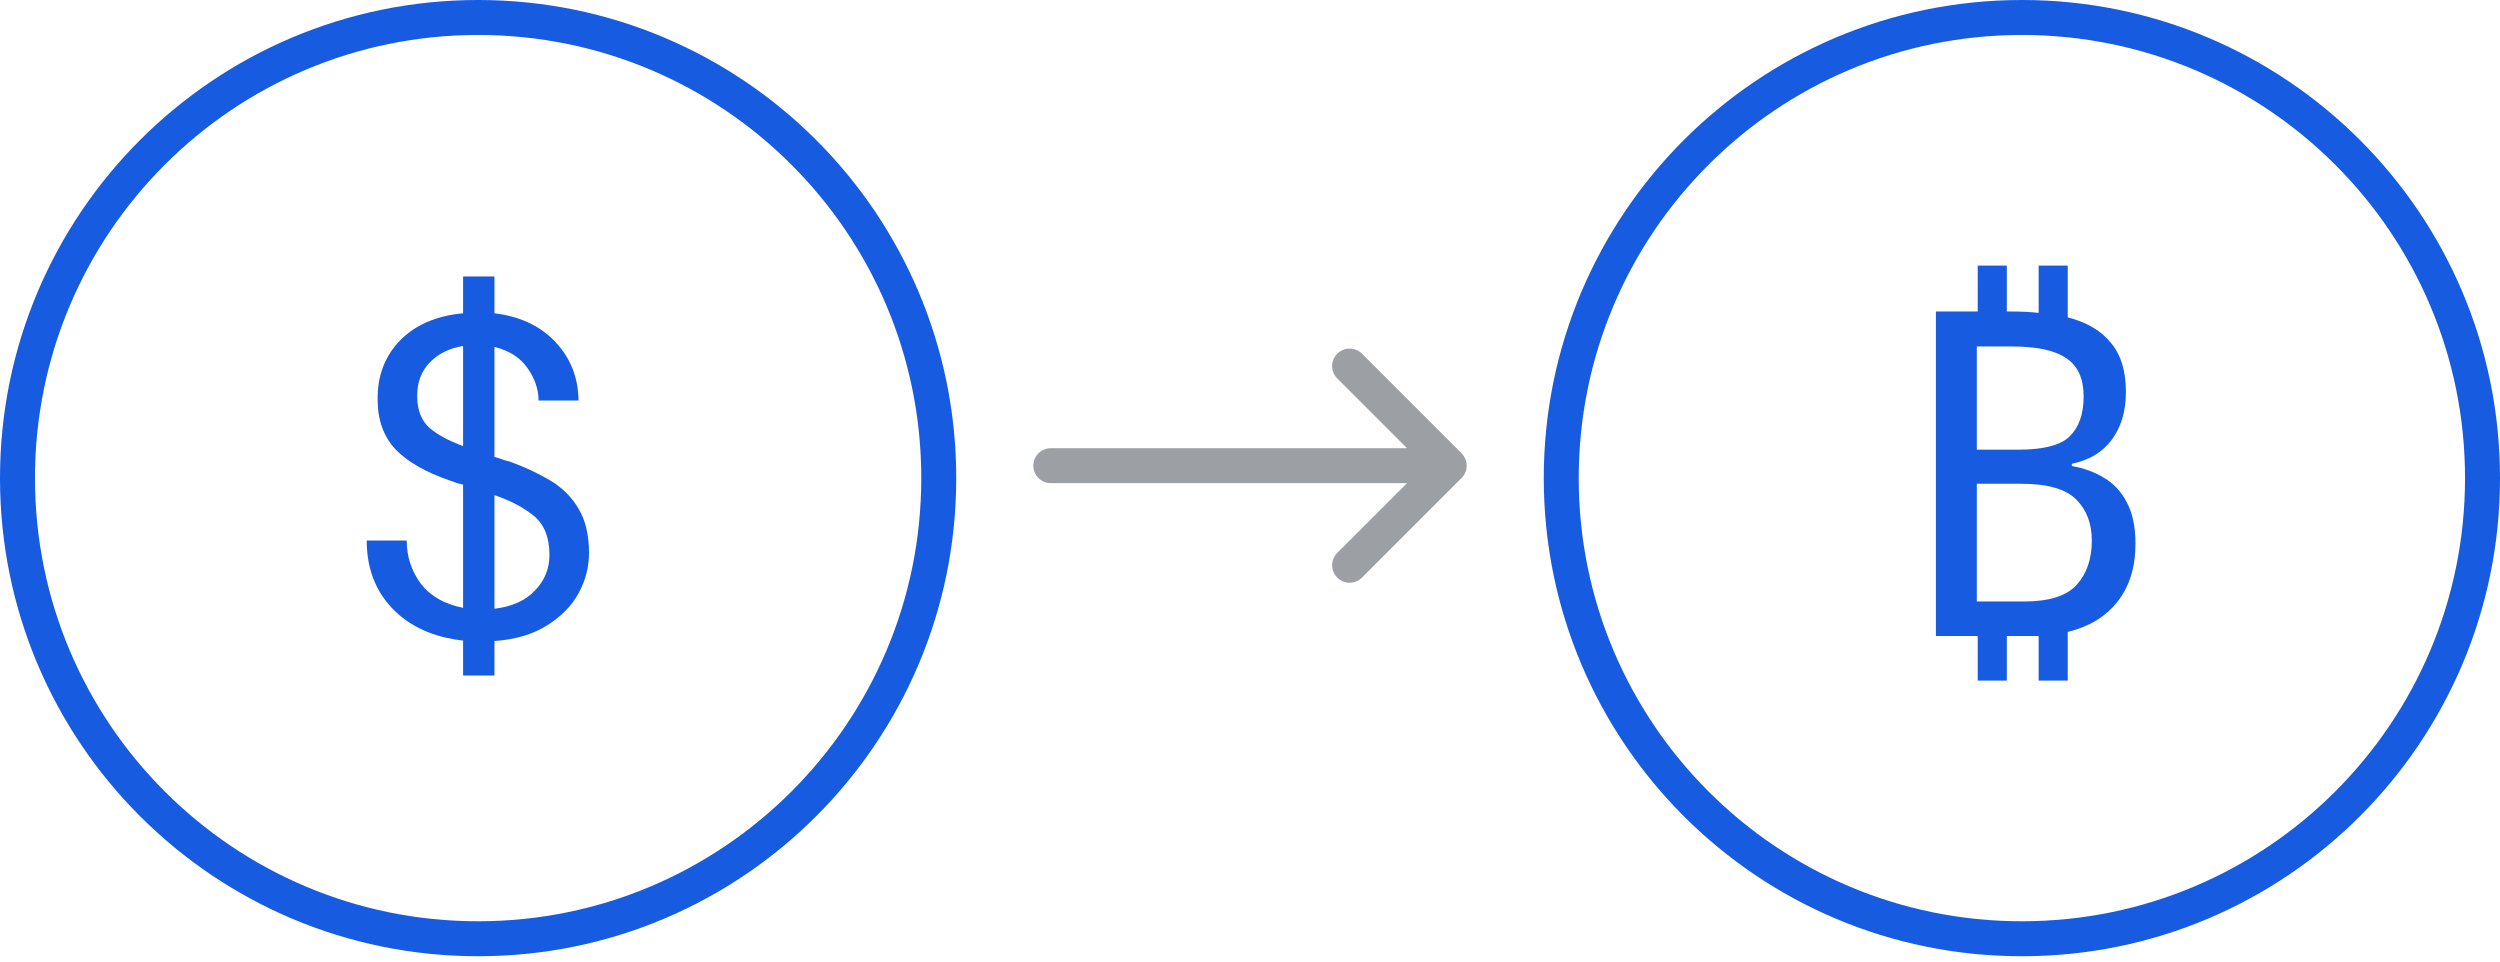
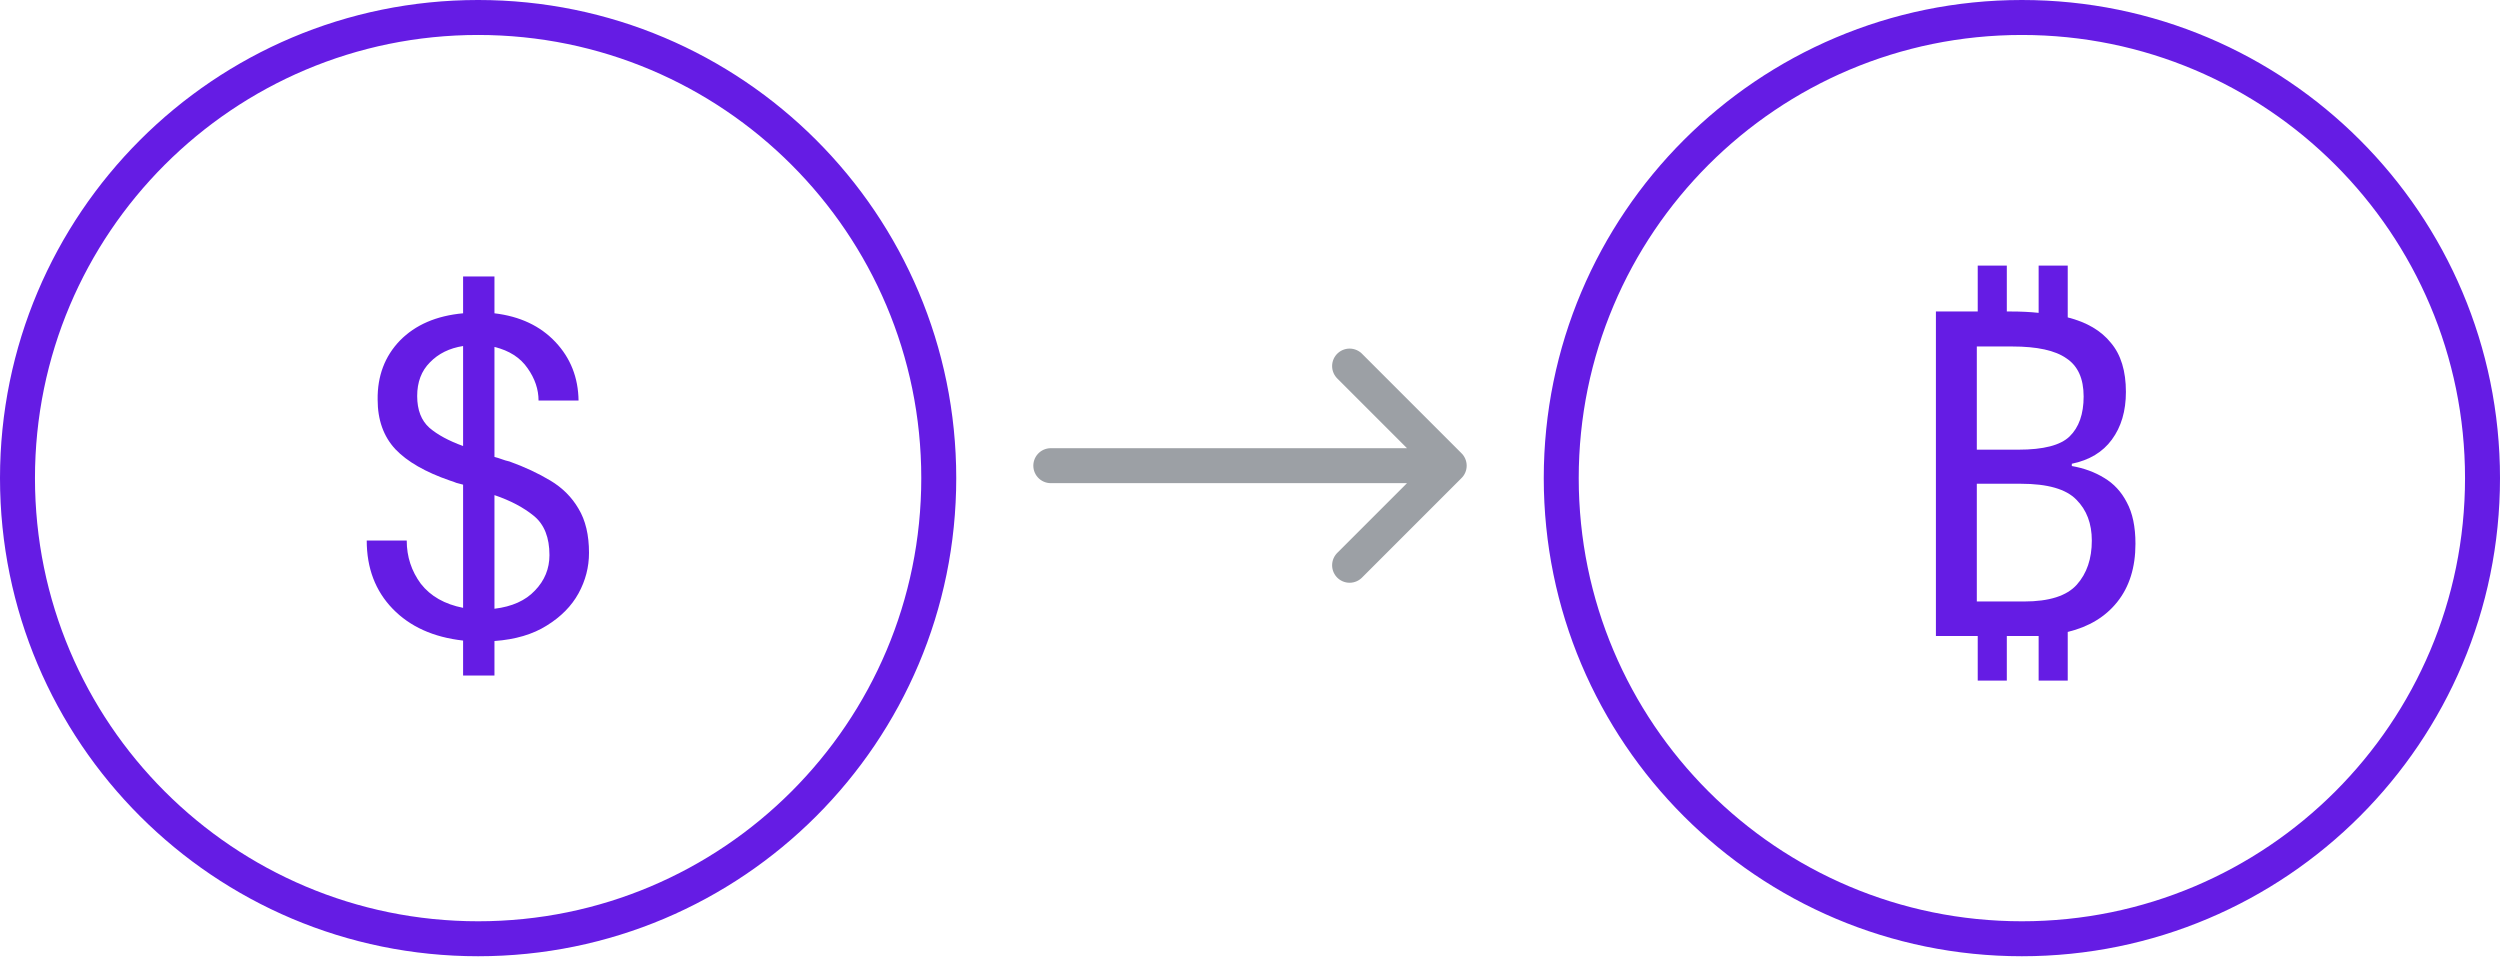
<svg xmlns="http://www.w3.org/2000/svg" width="286" height="110" viewBox="0 0 286 110" fill="none">
-   <circle cx="54.697" cy="54.697" r="52.697" transform="rotate(-90 54.697 54.6968)" stroke="#165BE0" stroke-width="4" />
-   <path d="M52.978 77.285L52.978 73.281C49.581 72.9 46.894 71.687 44.918 69.641C42.942 67.596 41.954 64.996 41.954 61.841L46.53 61.841C46.53 63.679 47.067 65.325 48.142 66.781C49.251 68.203 50.863 69.121 52.978 69.537V55.445C52.735 55.376 52.475 55.307 52.198 55.237C51.955 55.133 51.712 55.047 51.47 54.977C48.662 54.007 46.582 52.811 45.23 51.389C43.878 49.933 43.202 48.044 43.202 45.721C43.167 43.017 44.017 40.764 45.75 38.961C47.518 37.159 49.927 36.119 52.978 35.841V31.629H56.566V35.841C59.478 36.188 61.8 37.28 63.534 39.117C65.267 40.955 66.151 43.191 66.186 45.825H61.61C61.61 44.543 61.194 43.312 60.362 42.133C59.53 40.92 58.264 40.105 56.566 39.689L56.566 52.273C56.843 52.343 57.12 52.429 57.398 52.533C57.675 52.637 57.97 52.724 58.282 52.793C60.015 53.417 61.575 54.145 62.962 54.977C64.349 55.809 65.423 56.884 66.186 58.201C66.983 59.519 67.382 61.2 67.382 63.245C67.382 64.875 66.983 66.417 66.186 67.873C65.388 69.329 64.175 70.56 62.546 71.565C60.951 72.571 58.958 73.16 56.566 73.333V77.285H52.978ZM47.726 45.305C47.726 46.9 48.194 48.113 49.13 48.945C50.066 49.743 51.349 50.436 52.978 51.025V39.585C51.418 39.828 50.153 40.452 49.182 41.457C48.211 42.428 47.726 43.711 47.726 45.305ZM62.858 63.505C62.858 61.495 62.269 60.004 61.09 59.033C59.911 58.063 58.403 57.265 56.566 56.641V69.641C58.577 69.399 60.119 68.705 61.194 67.561C62.303 66.417 62.858 65.065 62.858 63.505Z" fill="#165BE0" />
-   <circle cx="231.303" cy="54.697" r="52.697" transform="rotate(-90 231.303 54.697)" stroke="#165BE0" stroke-width="4" />
-   <path d="M226.252 77.858V72.762H221.468V35.634H226.252V30.382H229.58V35.634H229.996C231.175 35.634 232.249 35.686 233.22 35.79V30.382H236.548V36.31C238.732 36.864 240.379 37.835 241.488 39.222C242.632 40.574 243.204 42.446 243.204 44.838C243.204 47.022 242.667 48.842 241.592 50.298C240.552 51.719 239.027 52.638 237.016 53.054V53.314C238.403 53.556 239.633 54.007 240.708 54.666C241.817 55.324 242.684 56.26 243.308 57.474C243.967 58.687 244.296 60.264 244.296 62.206C244.296 64.91 243.603 67.128 242.216 68.862C240.864 70.56 238.975 71.704 236.548 72.294V77.858H233.22V72.762C232.977 72.762 232.717 72.762 232.44 72.762H229.58V77.858H226.252ZM226.148 51.442H230.932C233.775 51.442 235.716 50.939 236.756 49.934C237.831 48.894 238.368 47.368 238.368 45.358C238.368 43.312 237.709 41.856 236.392 40.99C235.109 40.088 233.047 39.638 230.204 39.638H226.148V51.442ZM226.148 55.342V68.81H231.556C234.433 68.81 236.444 68.168 237.588 66.886C238.732 65.603 239.304 63.922 239.304 61.842C239.304 59.9 238.715 58.34 237.536 57.162C236.357 55.948 234.243 55.342 231.192 55.342H226.148Z" fill="#165BE0" />
+   <circle cx="54.697" cy="54.697" r="52.697" transform="rotate(-90 54.697 54.6968)" stroke="#651CE4" stroke-width="4" />
+   <path d="M52.978 77.285L52.978 73.281C49.581 72.9 46.894 71.687 44.918 69.641C42.942 67.596 41.954 64.996 41.954 61.841L46.53 61.841C46.53 63.679 47.067 65.325 48.142 66.781C49.251 68.203 50.863 69.121 52.978 69.537V55.445C52.735 55.376 52.475 55.307 52.198 55.237C51.955 55.133 51.712 55.047 51.47 54.977C48.662 54.007 46.582 52.811 45.23 51.389C43.878 49.933 43.202 48.044 43.202 45.721C43.167 43.017 44.017 40.764 45.75 38.961C47.518 37.159 49.927 36.119 52.978 35.841V31.629H56.566V35.841C59.478 36.188 61.8 37.28 63.534 39.117C65.267 40.955 66.151 43.191 66.186 45.825H61.61C61.61 44.543 61.194 43.312 60.362 42.133C59.53 40.92 58.264 40.105 56.566 39.689L56.566 52.273C56.843 52.343 57.12 52.429 57.398 52.533C57.675 52.637 57.97 52.724 58.282 52.793C60.015 53.417 61.575 54.145 62.962 54.977C64.349 55.809 65.423 56.884 66.186 58.201C66.983 59.519 67.382 61.2 67.382 63.245C67.382 64.875 66.983 66.417 66.186 67.873C65.388 69.329 64.175 70.56 62.546 71.565C60.951 72.571 58.958 73.16 56.566 73.333V77.285H52.978ZM47.726 45.305C47.726 46.9 48.194 48.113 49.13 48.945C50.066 49.743 51.349 50.436 52.978 51.025V39.585C51.418 39.828 50.153 40.452 49.182 41.457C48.211 42.428 47.726 43.711 47.726 45.305ZM62.858 63.505C62.858 61.495 62.269 60.004 61.09 59.033C59.911 58.063 58.403 57.265 56.566 56.641V69.641C58.577 69.399 60.119 68.705 61.194 67.561C62.303 66.417 62.858 65.065 62.858 63.505Z" fill="#651CE4" />
+   <circle cx="231.303" cy="54.697" r="52.697" transform="rotate(-90 231.303 54.697)" stroke="#651CE4" stroke-width="4" />
+   <path d="M226.252 77.858V72.762H221.468V35.634H226.252V30.382H229.58V35.634H229.996C231.175 35.634 232.249 35.686 233.22 35.79V30.382H236.548V36.31C238.732 36.864 240.379 37.835 241.488 39.222C242.632 40.574 243.204 42.446 243.204 44.838C243.204 47.022 242.667 48.842 241.592 50.298C240.552 51.719 239.027 52.638 237.016 53.054V53.314C238.403 53.556 239.633 54.007 240.708 54.666C241.817 55.324 242.684 56.26 243.308 57.474C243.967 58.687 244.296 60.264 244.296 62.206C244.296 64.91 243.603 67.128 242.216 68.862C240.864 70.56 238.975 71.704 236.548 72.294V77.858H233.22V72.762C232.977 72.762 232.717 72.762 232.44 72.762H229.58V77.858H226.252ZM226.148 51.442H230.932C233.775 51.442 235.716 50.939 236.756 49.934C237.831 48.894 238.368 47.368 238.368 45.358C238.368 43.312 237.709 41.856 236.392 40.99C235.109 40.088 233.047 39.638 230.204 39.638H226.148V51.442ZM226.148 55.342V68.81H231.556C234.433 68.81 236.444 68.168 237.588 66.886C238.732 65.603 239.304 63.922 239.304 61.842C239.304 59.9 238.715 58.34 237.536 57.162C236.357 55.948 234.243 55.342 231.192 55.342H226.148Z" fill="#651CE4" />
  <path d="M120.212 53.273L165.788 53.273M165.788 53.273L154.394 41.879M165.788 53.273L154.394 64.667" stroke="#9CA0A5" stroke-width="4" stroke-linecap="round" />
</svg>
